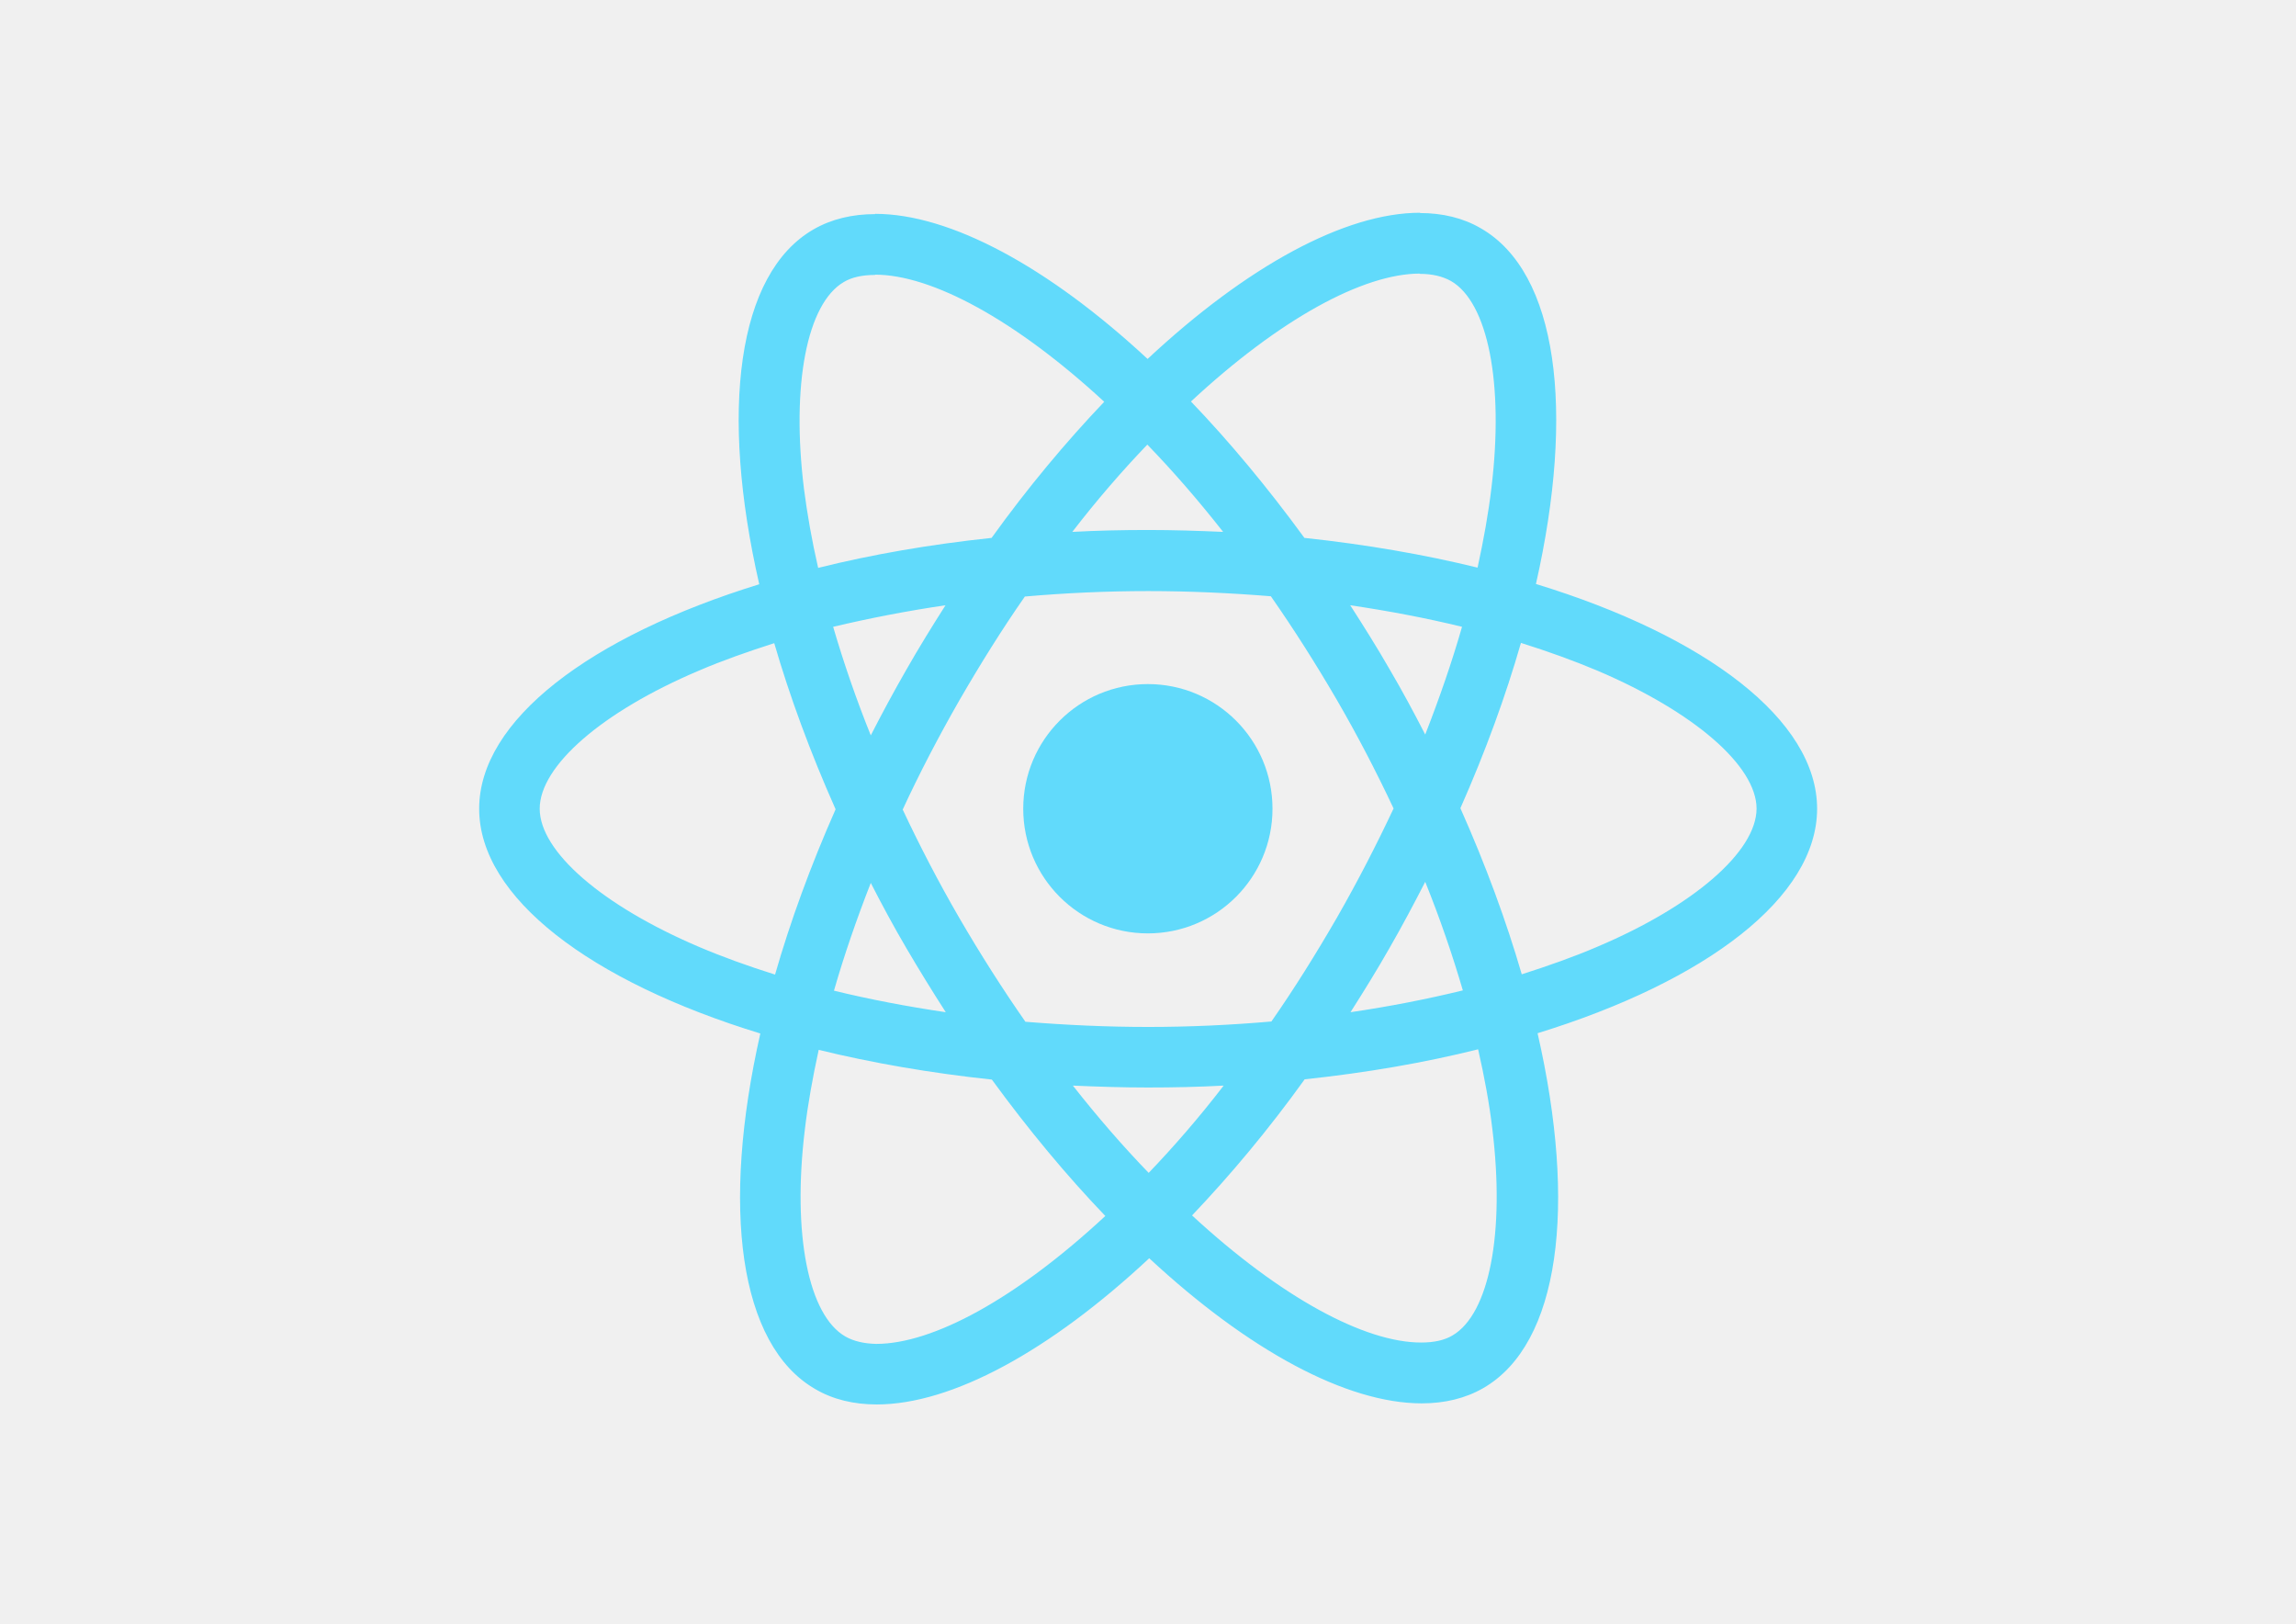
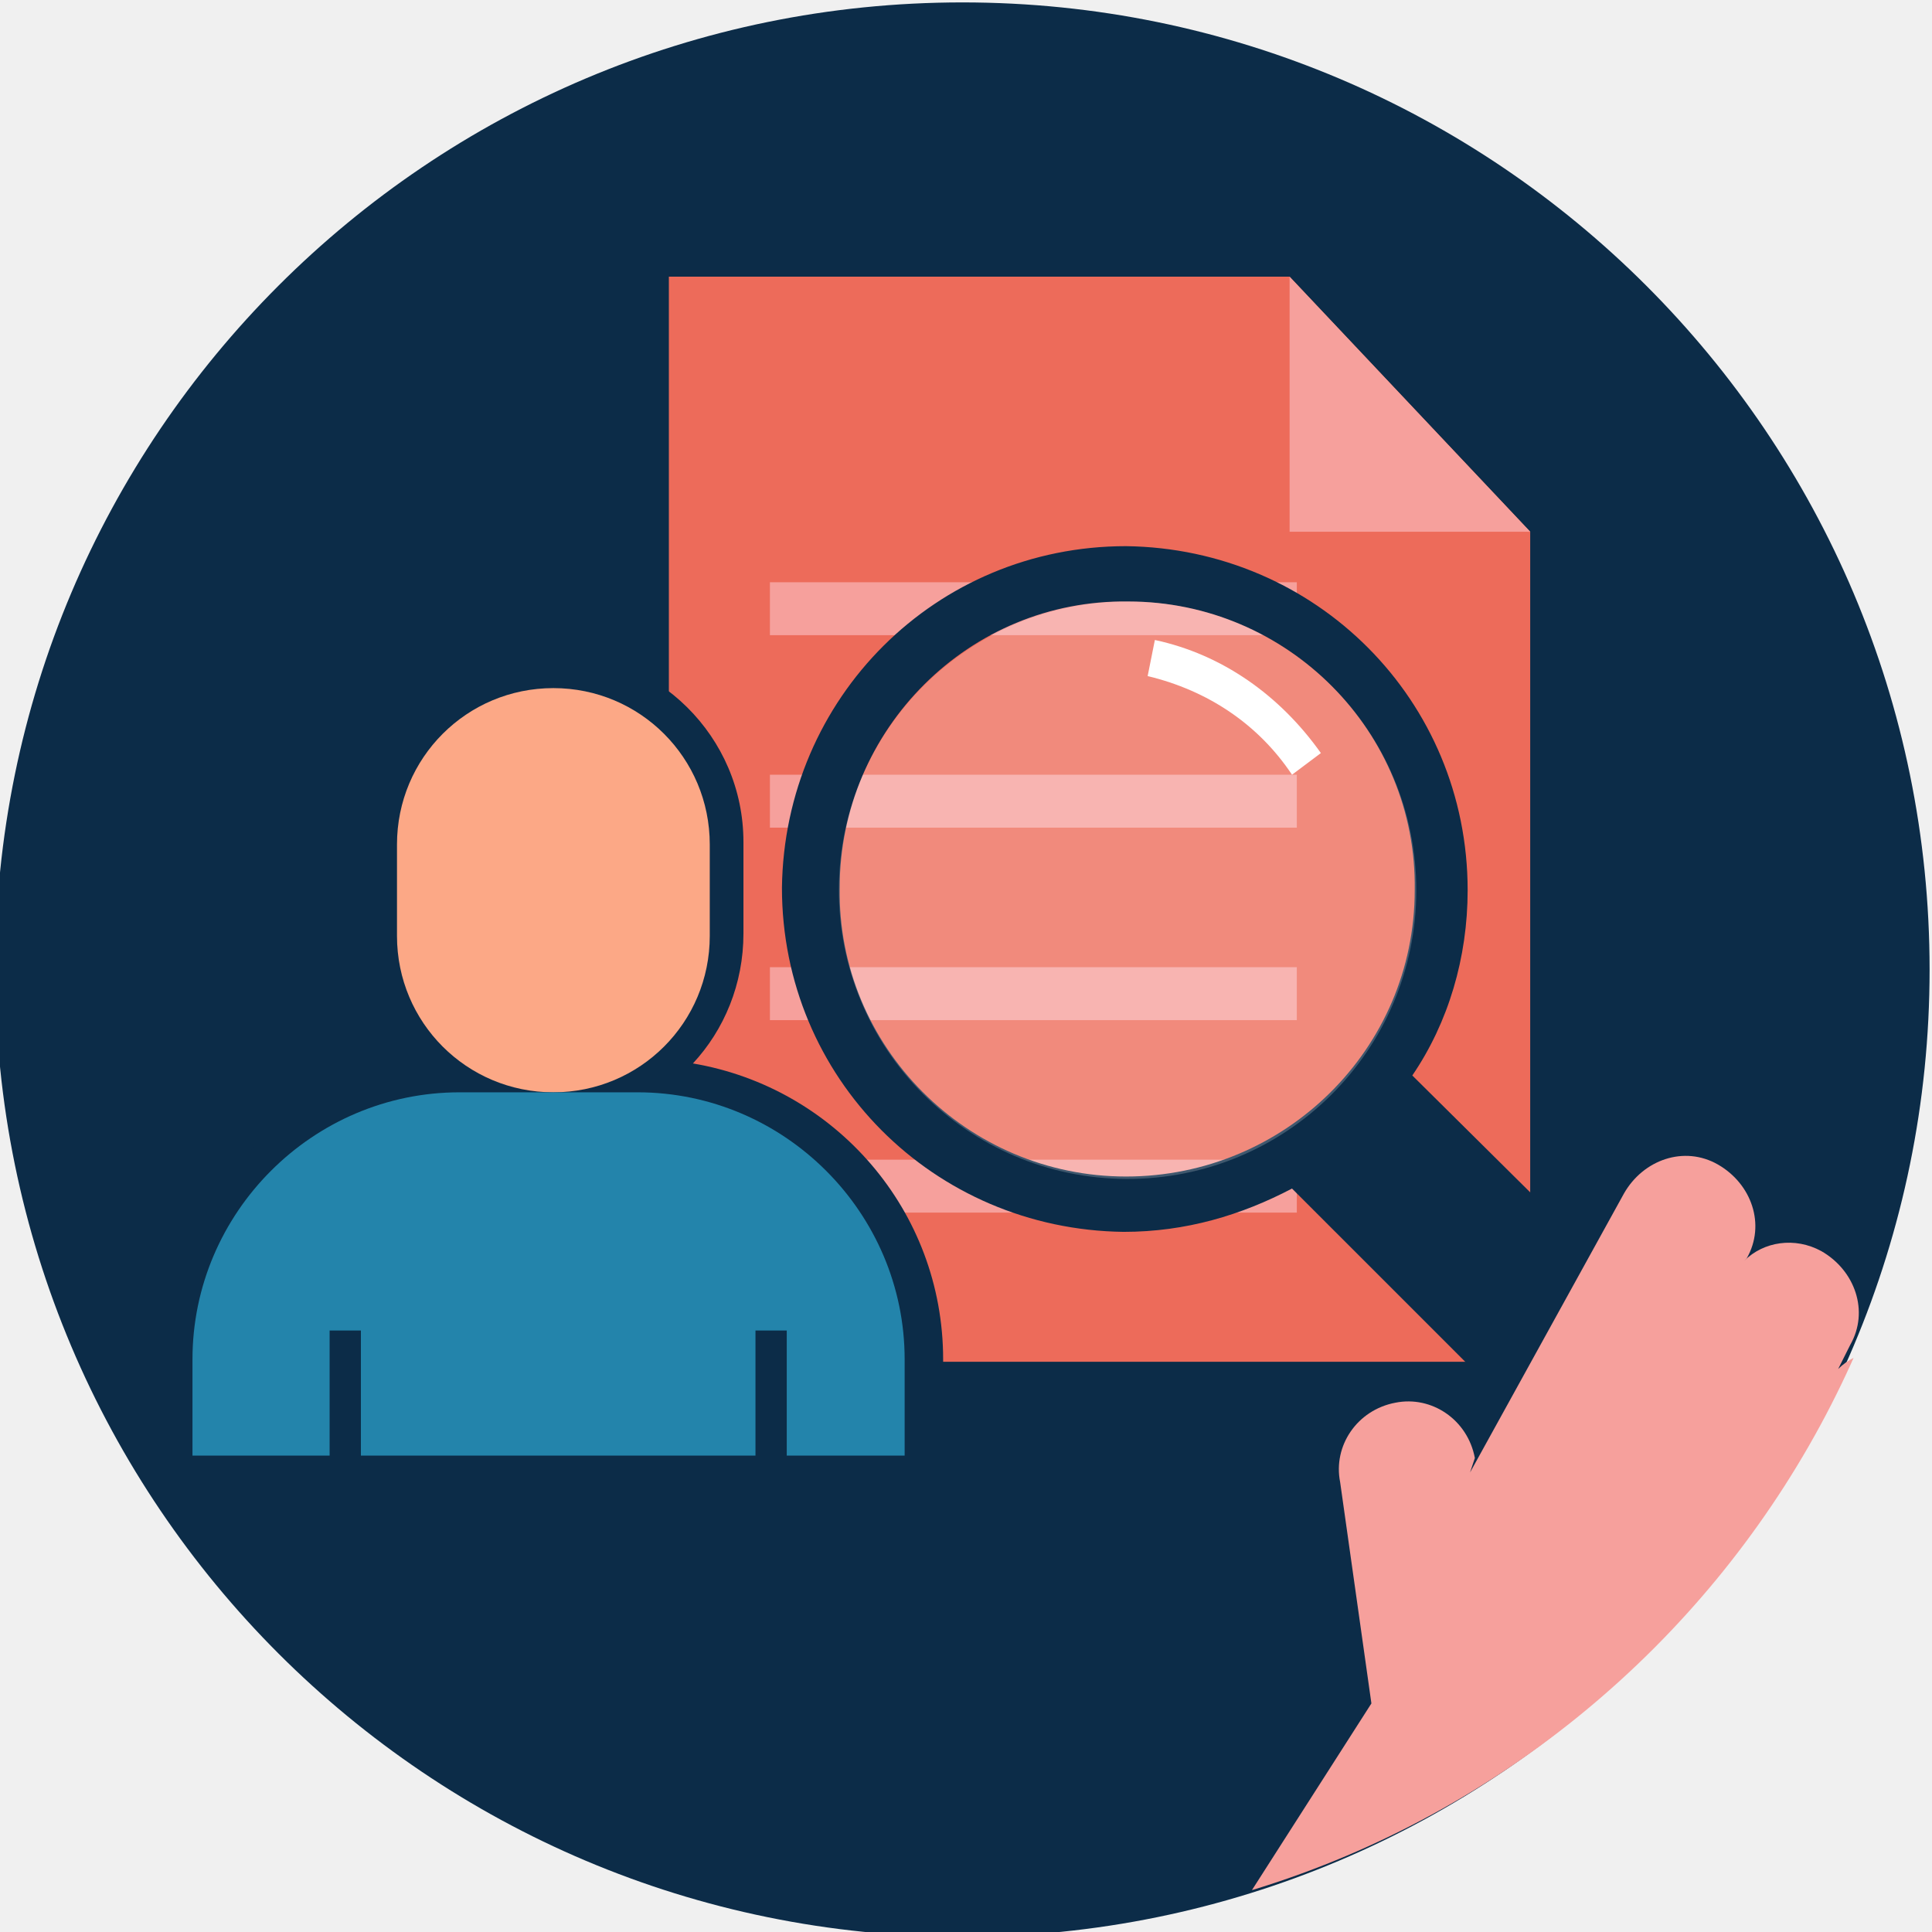
- <svg xmlns="http://www.w3.org/2000/svg" viewBox="0 0 841.9 595.3">
-   <g fill="#61DAFB">
-     <path d="M666.3 296.5c0-32.5-40.7-63.3-103.1-82.4 14.4-63.6 8-114.2-20.2-130.4-6.5-3.8-14.1-5.6-22.4-5.6v22.3c4.6 0 8.3.9 11.4 2.6 13.6 7.8 19.5 37.5 14.9 75.7-1.1 9.4-2.9 19.3-5.1 29.4-19.6-4.8-41-8.5-63.5-10.9-13.5-18.5-27.5-35.3-41.6-50 32.6-30.3 63.2-46.9 84-46.9V78c-27.5 0-63.5 19.6-99.9 53.6-36.4-33.8-72.4-53.2-99.9-53.2v22.3c20.7 0 51.4 16.5 84 46.6-14 14.7-28 31.4-41.3 49.9-22.6 2.4-44 6.1-63.6 11-2.3-10-4-19.7-5.2-29-4.7-38.2 1.1-67.9 14.6-75.8 3-1.8 6.9-2.6 11.5-2.6V78.5c-8.4 0-16 1.8-22.6 5.6-28.1 16.2-34.4 66.7-19.9 130.1-62.2 19.2-102.7 49.9-102.7 82.3 0 32.5 40.7 63.3 103.1 82.4-14.4 63.6-8 114.2 20.2 130.4 6.5 3.8 14.1 5.6 22.5 5.6 27.5 0 63.5-19.6 99.9-53.6 36.4 33.8 72.4 53.2 99.9 53.2 8.4 0 16-1.8 22.6-5.6 28.1-16.2 34.4-66.7 19.9-130.1 62-19.1 102.5-49.9 102.5-82.3zm-130.2-66.7c-3.7 12.9-8.3 26.2-13.5 39.5-4.1-8-8.4-16-13.1-24-4.6-8-9.5-15.8-14.4-23.4 14.2 2.1 27.9 4.7 41 7.9zm-45.8 106.5c-7.8 13.5-15.8 26.3-24.1 38.2-14.9 1.3-30 2-45.2 2-15.1 0-30.2-.7-45-1.9-8.3-11.9-16.4-24.6-24.2-38-7.6-13.1-14.5-26.4-20.8-39.8 6.2-13.4 13.2-26.8 20.7-39.9 7.8-13.5 15.8-26.3 24.1-38.2 14.9-1.3 30-2 45.2-2 15.1 0 30.2.7 45 1.9 8.3 11.9 16.4 24.6 24.2 38 7.6 13.1 14.5 26.4 20.8 39.8-6.3 13.4-13.2 26.8-20.7 39.9zm32.3-13c5.4 13.4 10 26.8 13.8 39.8-13.1 3.2-26.9 5.9-41.2 8 4.9-7.7 9.8-15.6 14.4-23.7 4.6-8 8.9-16.1 13-24.1zM421.2 430c-9.3-9.6-18.6-20.3-27.8-32 9 .4 18.2.7 27.5.7 9.4 0 18.7-.2 27.8-.7-9 11.7-18.3 22.4-27.5 32zm-74.4-58.9c-14.2-2.1-27.9-4.7-41-7.9 3.7-12.9 8.3-26.2 13.5-39.5 4.1 8 8.4 16 13.1 24 4.7 8 9.5 15.8 14.4 23.4zM420.7 163c9.3 9.6 18.6 20.3 27.8 32-9-.4-18.2-.7-27.5-.7-9.4 0-18.7.2-27.8.7 9-11.7 18.3-22.4 27.5-32zm-74 58.9c-4.9 7.7-9.8 15.6-14.4 23.7-4.6 8-8.9 16-13 24-5.4-13.4-10-26.8-13.8-39.8 13.1-3.1 26.9-5.8 41.2-7.9zm-90.5 125.2c-35.4-15.1-58.3-34.9-58.3-50.6 0-15.7 22.9-35.6 58.3-50.6 8.6-3.7 18-7 27.7-10.1 5.7 19.6 13.2 40 22.5 60.9-9.2 20.8-16.6 41.1-22.2 60.6-9.9-3.1-19.3-6.5-28-10.2zM310 490c-13.6-7.8-19.5-37.5-14.9-75.7 1.1-9.4 2.9-19.3 5.1-29.4 19.6 4.8 41 8.5 63.5 10.9 13.5 18.5 27.5 35.3 41.6 50-32.6 30.3-63.2 46.9-84 46.9-4.5-.1-8.3-1-11.3-2.7zm237.2-76.2c4.7 38.2-1.1 67.9-14.6 75.8-3 1.8-6.9 2.6-11.5 2.6-20.7 0-51.4-16.5-84-46.6 14-14.7 28-31.4 41.3-49.9 22.6-2.4 44-6.1 63.6-11 2.3 10.1 4.1 19.8 5.2 29.1zm38.5-66.7c-8.6 3.7-18 7-27.7 10.1-5.7-19.6-13.2-40-22.5-60.9 9.2-20.8 16.6-41.1 22.2-60.6 9.9 3.1 19.3 6.5 28.1 10.2 35.4 15.1 58.3 34.9 58.3 50.6-.1 15.7-23 35.6-58.4 50.6zM320.8 78.4z" />
-     <circle cx="420.9" cy="296.5" r="45.7" />
-     <path d="M520.5 78.1z" />
+ <svg xmlns="http://www.w3.org/2000/svg" xmlns:xlink="http://www.w3.org/1999/xlink" version="1.1" id="Layer_2" x="0px" y="0px" viewBox="0 0 80.3 80.3" style="enable-background:new 0 0 80.3 80.3;" xml:space="preserve">
+   <style type="text/css">
+ 	.st0{fill:#EB6A5C;}
+ 	.st1{fill:#552F2F;}
+ 	.st2{fill:#55AB99;}
+ 	.st3{fill:#2F4555;}
+ 	.st4{fill:#FFFFFF;}
+ 	.st5{fill:#ED6B5A;}
+ 	.st6{fill:#0C2C48;}
+ 	.st7{fill:#F1CC4B;}
+ 	.st8{clip-path:url(#SVGID_2_);}
+ 	.st9{clip-path:url(#SVGID_2_);fill:#F6A09C;}
+ 	.st10{fill:#50646F;}
+ 	.st11{fill:#FCA886;}
+ 	.st12{fill:#EDAB7E;}
+ 	.st13{fill:#332319;}
+ 	.st14{fill:#E07E45;}
+ 	.st15{fill:#FF8F8F;}
+ 	.st16{fill:#A6D1D9;}
+ 	.st17{fill:#628185;}
+ 	.st18{fill:#BABABA;}
+ 	.st19{fill:#698391;}
+ 	.st20{opacity:0.41;fill:#FFFFFF;}
+ 	.st21{fill:#F6A09C;}
+ 	.st22{fill:#FFF3C9;}
+ 	.st23{fill:#2384AB;}
+ 	.st24{fill:#BABFC5;}
+ 	.st25{clip-path:url(#SVGID_4_);}
+ 	.st26{fill:#6EB9E0;}
+ 	.st27{fill:#F8A06D;}
+ 	.st28{fill:#A3B9C4;}
+ 	.st29{fill:#3B4A52;}
+ 	.st30{clip-path:url(#SVGID_6_);}
+ 	.st31{clip-path:url(#SVGID_8_);fill:#F6A09C;}
+ 	.st32{opacity:0.21;fill:#FFFFFF;}
+ 	.st33{clip-path:url(#SVGID_10_);fill:#F6A09C;}
+ 	.st34{clip-path:url(#SVGID_12_);}
+ 	.st35{fill:#FFD3B5;}
+ 	.st36{fill:#BFD9E6;}
+ 	.st37{fill:#798287;}
+ 	.st38{fill:#A4A8AD;}
+ 	.st39{fill:#FFD6BA;}
+ 	.st40{fill:none;stroke:#0C2C48;stroke-width:1.4;stroke-miterlimit:10;}
+ </style>
+   <g>
+     <circle class="st6" cx="40" cy="40.3" r="40.2" />
+     <g>
+       <g>
+         <polygon class="st5" points="63.6,56.6 27.8,56.6 27.8,11.5 53.6,11.5 63.6,22.1    " />
+         <polygon class="st21" points="63.6,22.1 53.6,22.1 53.6,11.5    " />
+       </g>
+       <g>
+         <g>
+           <rect x="32" y="24.2" class="st21" width="21.9" height="2.2" />
+         </g>
+         <g>
+           <rect x="32" y="32.2" class="st21" width="21.9" height="2.2" />
+         </g>
+         <g>
+           <rect x="32" y="40.2" class="st21" width="21.9" height="2.2" />
+         </g>
+         <g>
+           <rect x="32" y="48.2" class="st21" width="21.9" height="2.2" />
+         </g>
+       </g>
+       <g>
+         <path class="st6" d="M70.2,56.1L58.7,44.7c1.5-2.2,2.3-4.9,2.3-7.7c0-7.9-6.3-14.2-14.2-14.3c-7.9,0-14.2,6.3-14.3,14.2     c0,7.9,6.3,14.2,14.2,14.3c2.6,0,4.9-0.7,7-1.8l11.6,11.6c0.5,0.5,1.3,0.5,1.7,0l3-3C70.6,57.4,70.6,56.6,70.2,56.1z M46.8,48.9     c-6.6,0-12-5.4-11.9-12c0-6.6,5.4-12,12-11.9c6.6,0,12,5.4,11.9,12C58.8,43.6,53.4,48.9,46.8,48.9z" />
+         <ellipse transform="matrix(2.653164e-03 -1 1 2.653164e-03 9.7425 83.702)" class="st32" cx="46.8" cy="37" rx="12" ry="12" />
+         <g>
+           <path class="st4" d="M53.7,32.2c-1.4-2.1-3.5-3.5-6-4.1l0.3-1.5c2.8,0.6,5.2,2.3,6.9,4.7L53.7,32.2z" />
+         </g>
+       </g>
+     </g>
+     <g>
+       <defs>
+         <circle id="SVGID_9_" cx="40.3" cy="40.1" r="40.2" />
+       </defs>
+       <clipPath id="SVGID_2_">
+         <use xlink:href="#SVGID_9_" style="overflow:visible;" />
+       </clipPath>
+       <path class="st9" d="M47.4,85.8L66.3,96l18-30.5l0,0c0.6-1.3,0-2.9-1.3-3.6c-1.1-0.6-2.4-0.4-3.2,0.4l1-1.9    c0.8-1.4,0.2-3.1-1.2-3.9c-1.1-0.6-2.4-0.4-3.2,0.4l0.5-1c0.8-1.4,0.2-3.1-1.2-3.9c-1.1-0.6-2.4-0.4-3.2,0.4l0.1-0.1    c0.8-1.4,0.2-3.1-1.2-3.9c-1.4-0.8-3.1-0.2-3.9,1.2l-6.4,11.6l0.2-0.6c-0.3-1.6-1.8-2.6-3.3-2.3c-1.6,0.3-2.6,1.8-2.3,3.3l1.3,9.2    L47.4,85.8z" />
+     </g>
+     <g>
+       <defs>
+         <circle id="SVGID_11_" cx="40.3" cy="40" r="40.2" />
+       </defs>
+       <clipPath id="SVGID_4_">
+         <use xlink:href="#SVGID_11_" style="overflow:visible;" />
+       </clipPath>
+       <g class="st25">
+         <path class="st6" d="M9.6,60.5v-4c0-5.3,4.3-9.7,9.7-9.7h7.4c5.3,0,9.7,4.3,9.7,9.7v4h2.8v-4c0-6.2-4.5-11.3-10.4-12.3     c1.3-1.4,2.1-3.3,2.1-5.4v-3.8c0-4.4-3.6-7.9-7.9-7.9c-4.4,0-7.9,3.6-7.9,7.9v3.8c0,2.1,0.8,4,2.2,5.4c-5.9,1-10.4,6.1-10.4,12.3     v4H9.6z M17.8,35.1c0-2.8,2.3-5.2,5.2-5.2c2.8,0,5.2,2.3,5.2,5.2v3.8c0,2.8-2.3,5.2-5.2,5.2c-2.8,0-5.2-2.3-5.2-5.2V35.1z" />
+         <rect x="12.3" y="54" class="st6" width="4.1" height="6.6" />
+         <rect x="30.1" y="54" class="st6" width="4.1" height="6.6" />
+         <g>
+           <g>
+             <path class="st11" d="M29.5,38.9c0,3.6-2.9,6.5-6.5,6.5l0,0c-3.6,0-6.5-2.9-6.5-6.5v-3.8c0-3.6,2.9-6.5,6.5-6.5l0,0       c3.6,0,6.5,2.9,6.5,6.5V38.9z" />
+           </g>
+           <path class="st23" d="M13.7,60.5v-5.2H15v5.2h16.4v-5.2h1.3v5.2h4.9v-4c0-6.1-5-11.1-11.1-11.1h-7.4c-6.1,0-11.1,5-11.1,11.1v4      H13.7z" />
+         </g>
+       </g>
+     </g>
  </g>
</svg>
